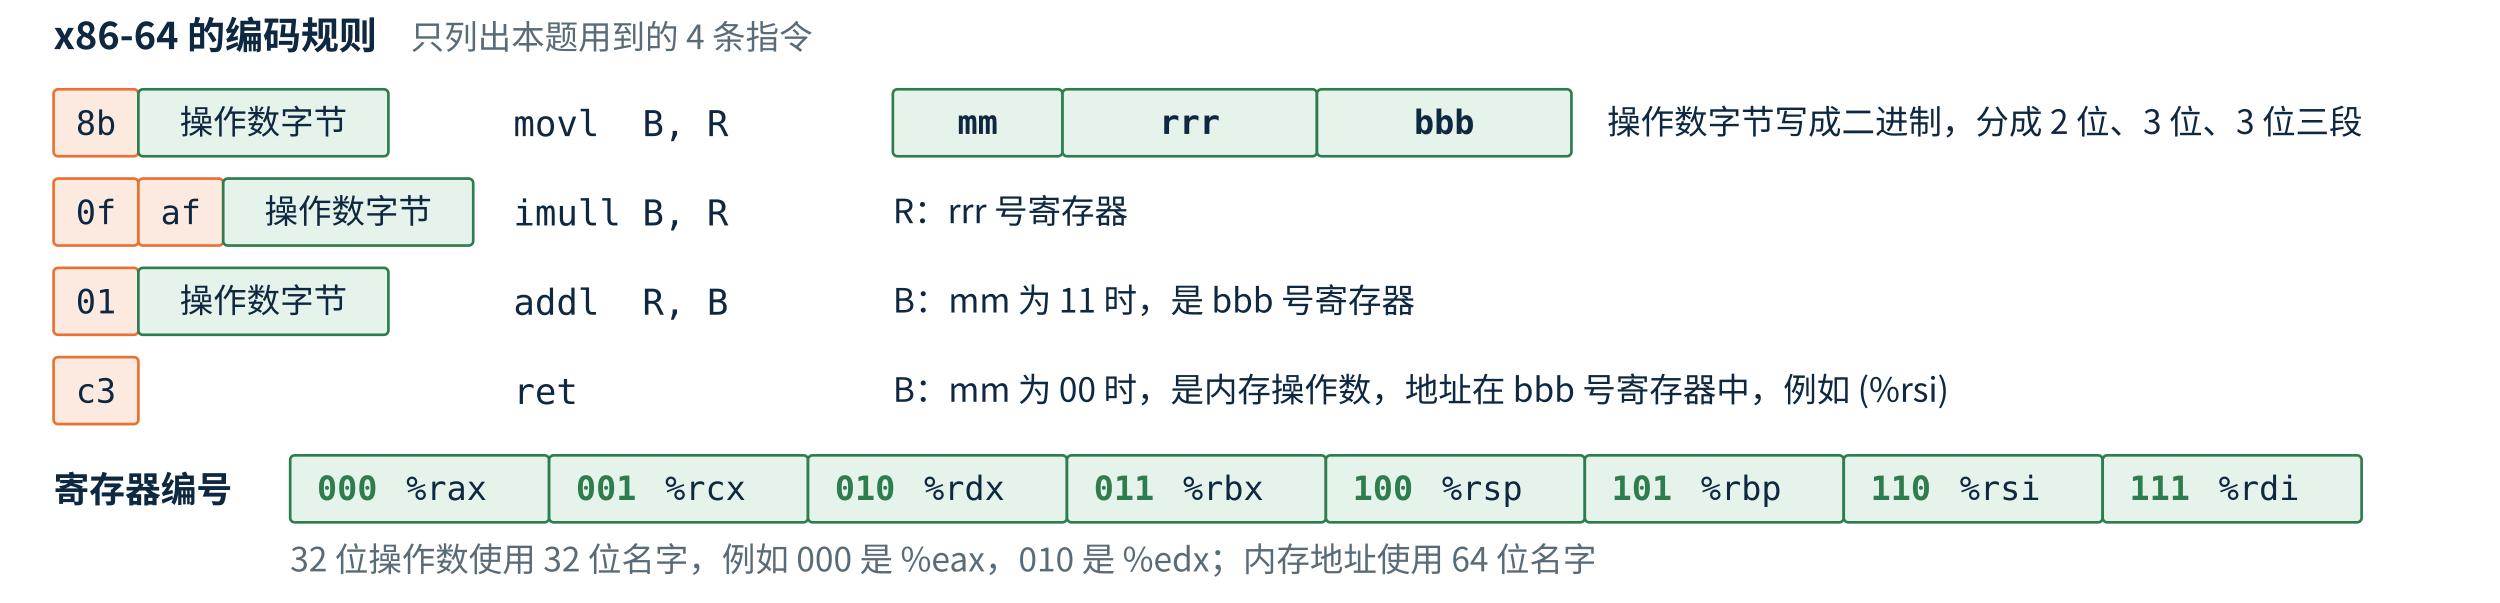
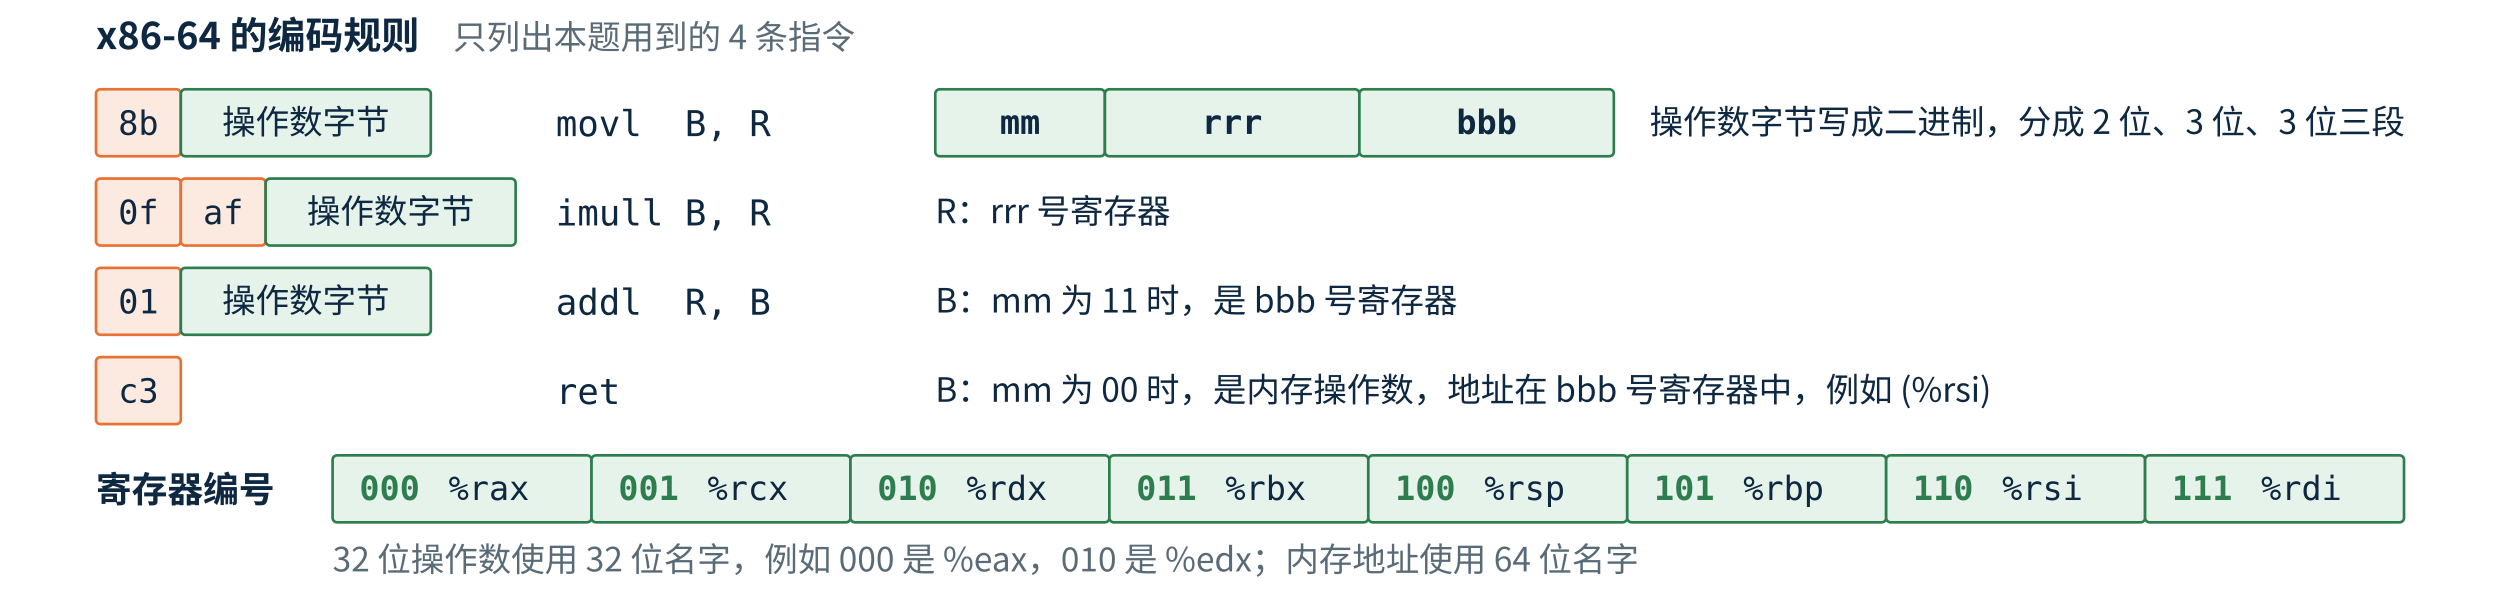
- <svg xmlns="http://www.w3.org/2000/svg" viewBox="0 0 1120 270" width="1120" height="270">
+ <svg xmlns="http://www.w3.org/2000/svg" viewBox="-19 0 1120 270" width="1120" height="270">
  <defs>
    <marker id="ah-156082" viewBox="0 0 10 10" refX="9" refY="5" markerWidth="7" markerHeight="7" orient="auto-start-reverse">
      <path d="M0,0 L10,5 L0,10 z" fill="#156082" />
    </marker>
    <marker id="ah-e97132" viewBox="0 0 10 10" refX="9" refY="5" markerWidth="7" markerHeight="7" orient="auto-start-reverse">
      <path d="M0,0 L10,5 L0,10 z" fill="#e97132" />
    </marker>
    <marker id="ah-0e2841" viewBox="0 0 10 10" refX="9" refY="5" markerWidth="7" markerHeight="7" orient="auto-start-reverse">
      <path d="M0,0 L10,5 L0,10 z" fill="#0e2841" />
    </marker>
    <marker id="ah-2e7d4f" viewBox="0 0 10 10" refX="9" refY="5" markerWidth="7" markerHeight="7" orient="auto-start-reverse">
      <path d="M0,0 L10,5 L0,10 z" fill="#2e7d4f" />
    </marker>
    <marker id="ah-c0392b" viewBox="0 0 10 10" refX="9" refY="5" markerWidth="7" markerHeight="7" orient="auto-start-reverse">
      <path d="M0,0 L10,5 L0,10 z" fill="#c0392b" />
    </marker>
    <marker id="ah-5a6b78" viewBox="0 0 10 10" refX="9" refY="5" markerWidth="7" markerHeight="7" orient="auto-start-reverse">
      <path d="M0,0 L10,5 L0,10 z" fill="#5a6b78" />
    </marker>
    <marker id="ah-9fb5c3" viewBox="0 0 10 10" refX="9" refY="5" markerWidth="7" markerHeight="7" orient="auto-start-reverse">
      <path d="M0,0 L10,5 L0,10 z" fill="#9fb5c3" />
    </marker>
  </defs>
  <text x="24.0" y="22.0" font-family="PingFang SC, Noto Sans CJK SC, Source Han Sans SC, sans-serif" font-size="17" font-weight="bold" fill="#0e2841" text-anchor="start">x86-64 的编码规则</text>
  <text x="184.0" y="22.0" font-family="PingFang SC, Noto Sans CJK SC, Source Han Sans SC, sans-serif" font-size="15" font-weight="normal" fill="#5a6b78" text-anchor="start">只列出本题用到的 4 条指令</text>
  <rect x="24.0" y="40.0" width="38.0" height="30.0" rx="2" fill="#fce9df" stroke="#e97132" stroke-width="1.2" />
  <text x="43.0" y="60.4" font-family="SFMono-Regular, Menlo, DejaVu Sans Mono, Consolas, monospace" font-size="15" font-weight="normal" fill="#0e2841" text-anchor="middle">8b</text>
  <rect x="62.0" y="40.0" width="112.0" height="30.0" rx="2" fill="#e5f3ea" stroke="#2e7d4f" stroke-width="1.2" />
  <text x="118.0" y="60.0" font-family="PingFang SC, Noto Sans CJK SC, Source Han Sans SC, sans-serif" font-size="15" font-weight="normal" fill="#0e2841" text-anchor="middle">操作数字节</text>
  <text x="230.0" y="61.0" font-family="SFMono-Regular, Menlo, DejaVu Sans Mono, Consolas, monospace" font-size="16" font-weight="normal" fill="#0e2841" text-anchor="start" xml:space="preserve">movl  B, R</text>
  <rect x="24.0" y="80.0" width="38.0" height="30.0" rx="2" fill="#fce9df" stroke="#e97132" stroke-width="1.2" />
  <text x="43.0" y="100.4" font-family="SFMono-Regular, Menlo, DejaVu Sans Mono, Consolas, monospace" font-size="15" font-weight="normal" fill="#0e2841" text-anchor="middle">0f</text>
  <rect x="62.0" y="80.0" width="38.0" height="30.0" rx="2" fill="#fce9df" stroke="#e97132" stroke-width="1.2" />
  <text x="81.0" y="100.4" font-family="SFMono-Regular, Menlo, DejaVu Sans Mono, Consolas, monospace" font-size="15" font-weight="normal" fill="#0e2841" text-anchor="middle">af</text>
  <rect x="100.0" y="80.0" width="112.0" height="30.0" rx="2" fill="#e5f3ea" stroke="#2e7d4f" stroke-width="1.2" />
  <text x="156.0" y="100.0" font-family="PingFang SC, Noto Sans CJK SC, Source Han Sans SC, sans-serif" font-size="15" font-weight="normal" fill="#0e2841" text-anchor="middle">操作数字节</text>
  <text x="230.0" y="101.0" font-family="SFMono-Regular, Menlo, DejaVu Sans Mono, Consolas, monospace" font-size="16" font-weight="normal" fill="#0e2841" text-anchor="start">imull B, R</text>
  <rect x="24.0" y="120.0" width="38.0" height="30.0" rx="2" fill="#fce9df" stroke="#e97132" stroke-width="1.2" />
  <text x="43.0" y="140.4" font-family="SFMono-Regular, Menlo, DejaVu Sans Mono, Consolas, monospace" font-size="15" font-weight="normal" fill="#0e2841" text-anchor="middle">01</text>
  <rect x="62.0" y="120.0" width="112.0" height="30.0" rx="2" fill="#e5f3ea" stroke="#2e7d4f" stroke-width="1.2" />
  <text x="118.0" y="140.0" font-family="PingFang SC, Noto Sans CJK SC, Source Han Sans SC, sans-serif" font-size="15" font-weight="normal" fill="#0e2841" text-anchor="middle">操作数字节</text>
  <text x="230.0" y="141.0" font-family="SFMono-Regular, Menlo, DejaVu Sans Mono, Consolas, monospace" font-size="16" font-weight="normal" fill="#0e2841" text-anchor="start" xml:space="preserve">addl  R, B</text>
  <rect x="24.0" y="160.0" width="38.0" height="30.0" rx="2" fill="#fce9df" stroke="#e97132" stroke-width="1.2" />
  <text x="43.0" y="180.4" font-family="SFMono-Regular, Menlo, DejaVu Sans Mono, Consolas, monospace" font-size="15" font-weight="normal" fill="#0e2841" text-anchor="middle">c3</text>
  <text x="230.0" y="181.0" font-family="SFMono-Regular, Menlo, DejaVu Sans Mono, Consolas, monospace" font-size="16" font-weight="normal" fill="#0e2841" text-anchor="start">ret</text>
  <rect x="400.0" y="40.0" width="76.0" height="30.0" rx="2" fill="#e5f3ea" stroke="#2e7d4f" stroke-width="1.2" />
  <text x="438.0" y="60.0" font-family="SFMono-Regular, Menlo, DejaVu Sans Mono, Consolas, monospace" font-size="15" font-weight="bold" fill="#0e2841" text-anchor="middle">mm</text>
  <rect x="476.0" y="40.0" width="114.0" height="30.0" rx="2" fill="#e5f3ea" stroke="#2e7d4f" stroke-width="1.2" />
  <text x="533.0" y="60.0" font-family="SFMono-Regular, Menlo, DejaVu Sans Mono, Consolas, monospace" font-size="15" font-weight="bold" fill="#0e2841" text-anchor="middle">rrr</text>
  <rect x="590.0" y="40.0" width="114.0" height="30.0" rx="2" fill="#e5f3ea" stroke="#2e7d4f" stroke-width="1.2" />
  <text x="647.0" y="60.0" font-family="SFMono-Regular, Menlo, DejaVu Sans Mono, Consolas, monospace" font-size="15" font-weight="bold" fill="#0e2841" text-anchor="middle">bbb</text>
  <text x="720.0" y="60.0" font-family="PingFang SC, Noto Sans CJK SC, Source Han Sans SC, sans-serif" font-size="15" font-weight="normal" fill="#0e2841" text-anchor="start">操作数字节写成二进制，分成 2 位、3 位、3 位三段</text>
  <text x="400.0" y="100.0" font-family="PingFang SC, Noto Sans CJK SC, Source Han Sans SC, sans-serif" font-size="15" font-weight="normal" fill="#0e2841" text-anchor="start">R：rrr 号寄存器</text>
  <text x="400.0" y="140.0" font-family="PingFang SC, Noto Sans CJK SC, Source Han Sans SC, sans-serif" font-size="15" font-weight="normal" fill="#0e2841" text-anchor="start">B：mm 为 11 时，是 bbb 号寄存器</text>
  <text x="400.0" y="180.0" font-family="PingFang SC, Noto Sans CJK SC, Source Han Sans SC, sans-serif" font-size="15" font-weight="normal" fill="#0e2841" text-anchor="start">B：mm 为 00 时，是内存操作数，地址在 bbb 号寄存器中，例如 (%rsi)</text>
  <text x="24.0" y="225.0" font-family="PingFang SC, Noto Sans CJK SC, Source Han Sans SC, sans-serif" font-size="16" font-weight="bold" fill="#0e2841" text-anchor="start">寄存器编号</text>
  <rect x="130.0" y="204.0" width="116.0" height="30.0" rx="2" fill="#e5f3ea" stroke="#2e7d4f" stroke-width="1.2" />
  <text x="142.0" y="224.0" font-family="SFMono-Regular, Menlo, DejaVu Sans Mono, Consolas, monospace" font-size="15" font-weight="bold" fill="#2e7d4f" text-anchor="start">000</text>
  <text x="182.0" y="224.0" font-family="SFMono-Regular, Menlo, DejaVu Sans Mono, Consolas, monospace" font-size="15" font-weight="normal" fill="#0e2841" text-anchor="start">%rax</text>
  <rect x="246.0" y="204.0" width="116.0" height="30.0" rx="2" fill="#e5f3ea" stroke="#2e7d4f" stroke-width="1.2" />
  <text x="258.0" y="224.0" font-family="SFMono-Regular, Menlo, DejaVu Sans Mono, Consolas, monospace" font-size="15" font-weight="bold" fill="#2e7d4f" text-anchor="start">001</text>
  <text x="298.0" y="224.0" font-family="SFMono-Regular, Menlo, DejaVu Sans Mono, Consolas, monospace" font-size="15" font-weight="normal" fill="#0e2841" text-anchor="start">%rcx</text>
  <rect x="362.0" y="204.0" width="116.0" height="30.0" rx="2" fill="#e5f3ea" stroke="#2e7d4f" stroke-width="1.2" />
  <text x="374.0" y="224.0" font-family="SFMono-Regular, Menlo, DejaVu Sans Mono, Consolas, monospace" font-size="15" font-weight="bold" fill="#2e7d4f" text-anchor="start">010</text>
  <text x="414.0" y="224.0" font-family="SFMono-Regular, Menlo, DejaVu Sans Mono, Consolas, monospace" font-size="15" font-weight="normal" fill="#0e2841" text-anchor="start">%rdx</text>
  <rect x="478.0" y="204.0" width="116.0" height="30.0" rx="2" fill="#e5f3ea" stroke="#2e7d4f" stroke-width="1.2" />
  <text x="490.0" y="224.0" font-family="SFMono-Regular, Menlo, DejaVu Sans Mono, Consolas, monospace" font-size="15" font-weight="bold" fill="#2e7d4f" text-anchor="start">011</text>
  <text x="530.0" y="224.0" font-family="SFMono-Regular, Menlo, DejaVu Sans Mono, Consolas, monospace" font-size="15" font-weight="normal" fill="#0e2841" text-anchor="start">%rbx</text>
  <rect x="594.0" y="204.0" width="116.0" height="30.0" rx="2" fill="#e5f3ea" stroke="#2e7d4f" stroke-width="1.2" />
  <text x="606.0" y="224.0" font-family="SFMono-Regular, Menlo, DejaVu Sans Mono, Consolas, monospace" font-size="15" font-weight="bold" fill="#2e7d4f" text-anchor="start">100</text>
  <text x="646.0" y="224.0" font-family="SFMono-Regular, Menlo, DejaVu Sans Mono, Consolas, monospace" font-size="15" font-weight="normal" fill="#0e2841" text-anchor="start">%rsp</text>
  <rect x="710.0" y="204.0" width="116.0" height="30.0" rx="2" fill="#e5f3ea" stroke="#2e7d4f" stroke-width="1.2" />
  <text x="722.0" y="224.0" font-family="SFMono-Regular, Menlo, DejaVu Sans Mono, Consolas, monospace" font-size="15" font-weight="bold" fill="#2e7d4f" text-anchor="start">101</text>
  <text x="762.0" y="224.0" font-family="SFMono-Regular, Menlo, DejaVu Sans Mono, Consolas, monospace" font-size="15" font-weight="normal" fill="#0e2841" text-anchor="start">%rbp</text>
  <rect x="826.0" y="204.0" width="116.0" height="30.0" rx="2" fill="#e5f3ea" stroke="#2e7d4f" stroke-width="1.2" />
  <text x="838.0" y="224.0" font-family="SFMono-Regular, Menlo, DejaVu Sans Mono, Consolas, monospace" font-size="15" font-weight="bold" fill="#2e7d4f" text-anchor="start">110</text>
  <text x="878.0" y="224.0" font-family="SFMono-Regular, Menlo, DejaVu Sans Mono, Consolas, monospace" font-size="15" font-weight="normal" fill="#0e2841" text-anchor="start">%rsi</text>
  <rect x="942.0" y="204.0" width="116.0" height="30.0" rx="2" fill="#e5f3ea" stroke="#2e7d4f" stroke-width="1.2" />
  <text x="954.0" y="224.0" font-family="SFMono-Regular, Menlo, DejaVu Sans Mono, Consolas, monospace" font-size="15" font-weight="bold" fill="#2e7d4f" text-anchor="start">111</text>
  <text x="994.0" y="224.0" font-family="SFMono-Regular, Menlo, DejaVu Sans Mono, Consolas, monospace" font-size="15" font-weight="normal" fill="#0e2841" text-anchor="start">%rdi</text>
  <text x="130.0" y="256.0" font-family="PingFang SC, Noto Sans CJK SC, Source Han Sans SC, sans-serif" font-size="15" font-weight="normal" fill="#5a6b78" text-anchor="start">32 位操作数使用 32 位名字，例如 000 是 %eax，010 是 %edx；内存地址使用 64 位名字</text>
</svg>
